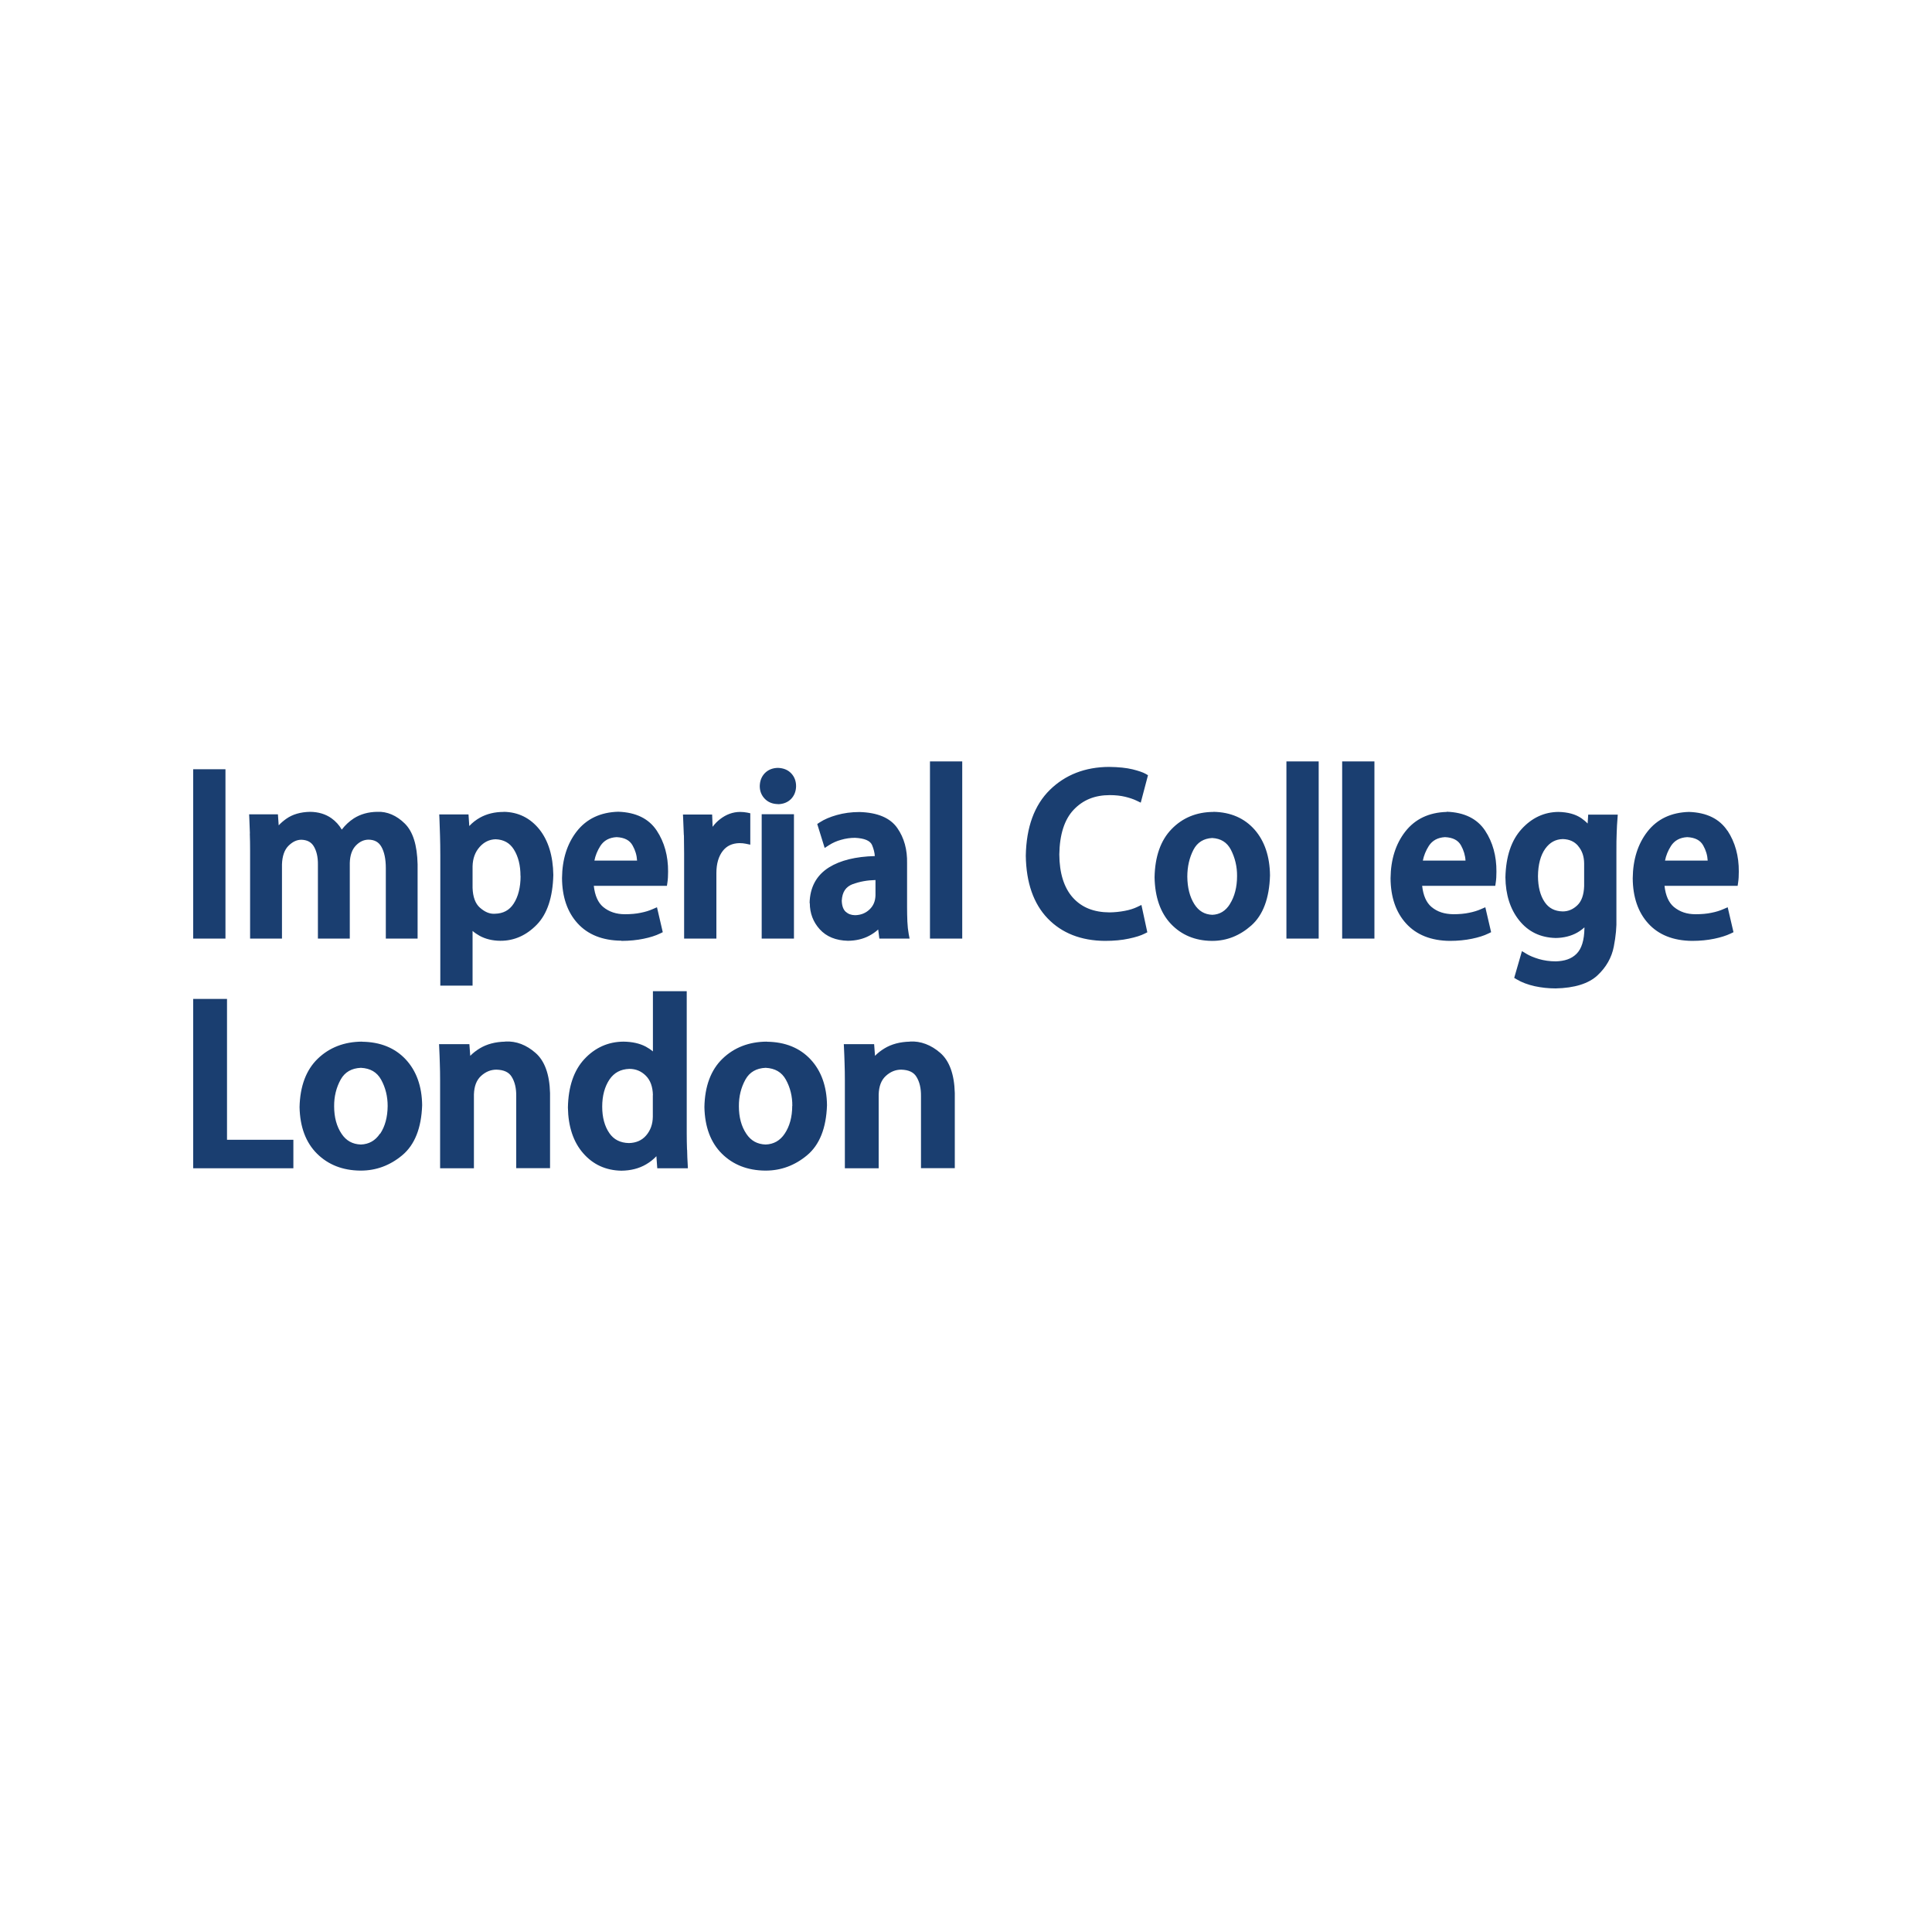
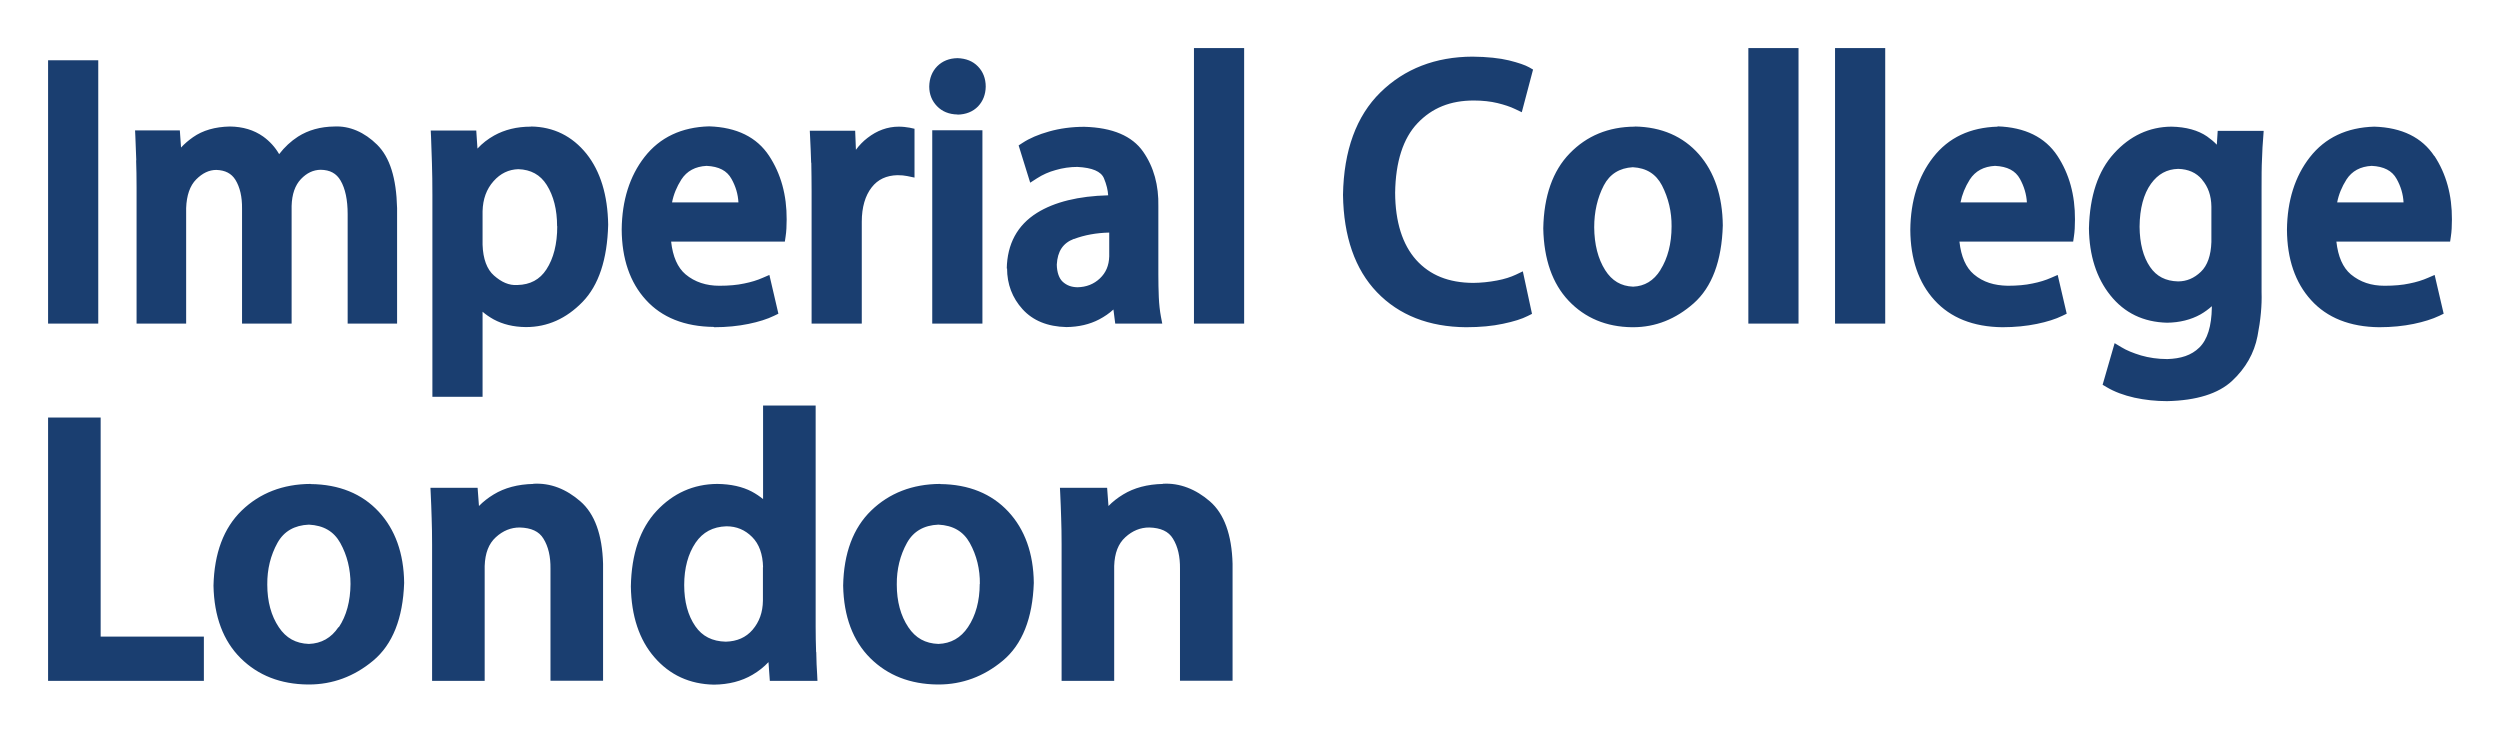
- <svg xmlns="http://www.w3.org/2000/svg" data-name="Layer 3" viewBox="0 0 200 200">
+ <svg xmlns="http://www.w3.org/2000/svg" data-name="Layer 3" viewBox="16.80 75.62 166.40 48.77">
  <path d="M52.12 84.05c-.91 0-1.73.2-2.43.59-.41.23-.79.52-1.11.87l-.08-1.2h-3.03l.02.42c.02.53.04 1.12.06 1.75.02.64.03 1.34.03 2.12v13.43h3.34v-5.66c.22.19.47.36.74.51.61.33 1.32.5 2.12.51h.04c1.41 0 2.67-.56 3.75-1.67s1.65-2.83 1.71-5.14c-.03-1.98-.52-3.56-1.44-4.72-.95-1.18-2.19-1.8-3.7-1.82Zm1.77 6.63c0 1.19-.25 2.15-.72 2.87-.44.68-1.08 1.02-1.93 1.04-.57.04-1.07-.2-1.56-.63-.47-.41-.73-1.11-.76-2.05v-2.23c.02-.81.26-1.47.73-2 .46-.52 1.01-.78 1.65-.8.84.03 1.46.37 1.89 1.05.46.73.69 1.65.69 2.74Zm26.64-7.43c.57-.01 1.03-.2 1.37-.55.33-.35.5-.79.51-1.31 0-.55-.18-1-.52-1.35s-.79-.53-1.36-.55q-.825.015-1.35.54c-.34.35-.52.8-.53 1.35 0 .52.18.96.52 1.31s.79.54 1.36.55Zm-9.73 3.2c.01.6.02 1.24.02 1.93v8.78h3.34v-6.78c0-.97.23-1.74.66-2.29.41-.53.98-.79 1.71-.81.25 0 .48.02.66.06l.48.1v-3.25l-.32-.07c-.12-.02-.24-.04-.35-.05s-.24-.02-.37-.02c-.76 0-1.46.26-2.09.75-.29.22-.55.49-.77.79l-.05-1.27H70.7l.02.42c.03.55.05 1.12.07 1.72Zm8.05-2.16h3.34v12.87h-3.34zm-52.99 2c.02.54.03 1.14.03 1.81v9.06h3.3v-7.69c.03-.84.25-1.49.67-1.91s.86-.63 1.34-.63c.59.02 1 .23 1.27.66.3.49.45 1.13.44 1.91v7.66h3.3v-7.83c.02-.78.23-1.38.62-1.79s.82-.61 1.31-.62c.63.01 1.05.24 1.33.72.31.53.47 1.28.47 2.23v7.29h3.29v-7.69c-.05-2-.48-3.38-1.33-4.22-.84-.83-1.83-1.26-2.84-1.21-.93.01-1.74.24-2.42.67q-.72.465-1.26 1.17c-.27-.47-.63-.86-1.06-1.17-.62-.44-1.36-.66-2.22-.67-.99.02-1.81.26-2.45.71-.3.21-.57.44-.8.69l-.08-1.14h-2.98l.02.42.06 1.57ZM20 79.63h3.34v17.53H20zM64.33 97.4c.84 0 1.61-.08 2.29-.22s1.25-.32 1.7-.54l.29-.14-.6-2.58-.44.19c-.36.16-.78.29-1.24.38q-.69.15-1.65.15c-.86 0-1.63-.24-2.25-.76-.53-.45-.85-1.18-.96-2.18h7.57l.05-.34c.05-.32.07-.7.07-1.13.01-1.62-.38-3.04-1.17-4.24-.82-1.24-2.15-1.9-3.99-1.96-1.83.05-3.28.73-4.3 2.04-.99 1.27-1.5 2.89-1.52 4.82.01 1.95.55 3.53 1.61 4.69 1.06 1.17 2.58 1.78 4.52 1.8Zm-2.8-8.3c.1-.53.31-1.04.62-1.53.37-.57.93-.87 1.68-.91.82.04 1.36.32 1.66.87.28.5.43 1.01.46 1.56h-4.43Zm22.3 4.38c0 1.06.35 1.97 1.03 2.72.69.76 1.66 1.16 2.92 1.19.82-.01 1.55-.18 2.18-.51.36-.19.68-.41.95-.66l.12.94h3.13l-.09-.47c-.07-.38-.12-.82-.14-1.29q-.03-.735-.03-1.5v-4.54c.03-1.4-.3-2.62-1.01-3.64-.73-1.05-2.04-1.61-3.92-1.66-.85 0-1.63.11-2.34.31s-1.3.45-1.77.76l-.26.17.77 2.48.45-.29a4.4 4.4 0 0 1 1.24-.55c.47-.14.97-.21 1.45-.21.99.05 1.58.3 1.77.76.17.41.26.79.28 1.13-1.97.05-3.57.44-4.74 1.17-1.31.82-1.98 2.07-2.01 3.71Zm4.45-1.95c.71-.27 1.5-.41 2.35-.43v1.59c-.02.61-.22 1.08-.62 1.46s-.9.58-1.5.59c-.4-.01-.7-.12-.97-.36-.25-.23-.39-.63-.4-1.15.05-.89.41-1.43 1.14-1.71Zm37.32-7.48c-1.74.01-3.19.61-4.32 1.78-1.13 1.16-1.72 2.84-1.76 4.99.04 2.06.61 3.68 1.69 4.82 1.09 1.15 2.51 1.74 4.21 1.76h.08c1.49 0 2.84-.54 4.03-1.59 1.22-1.08 1.87-2.82 1.94-5.18-.02-1.97-.56-3.56-1.59-4.74-1.05-1.19-2.48-1.82-4.27-1.85Zm1.72 9.54c-.45.72-1.06 1.08-1.82 1.11-.8-.03-1.41-.39-1.86-1.1-.48-.76-.72-1.72-.73-2.85 0-1.02.21-1.96.64-2.79.4-.76 1.05-1.16 1.93-1.21.91.05 1.54.45 1.94 1.21.43.84.65 1.76.64 2.73 0 1.15-.26 2.13-.74 2.89Zm22.45-9.54c-1.84.05-3.28.73-4.3 2.04-.99 1.27-1.5 2.89-1.52 4.82.01 1.95.55 3.53 1.61 4.69 1.06 1.17 2.58 1.78 4.52 1.8.84 0 1.61-.08 2.29-.22s1.25-.32 1.7-.54l.29-.14-.6-2.58-.44.19c-.36.16-.78.29-1.24.38q-.69.15-1.65.15c-.89-.02-1.62-.23-2.25-.76-.53-.45-.85-1.18-.96-2.18h7.57l.05-.34c.05-.32.07-.7.07-1.13.01-1.62-.38-3.04-1.17-4.24-.82-1.24-2.16-1.9-3.99-1.96Zm-2.48 5.05c.1-.52.31-1.04.62-1.53.37-.57.93-.87 1.68-.91.82.04 1.36.32 1.66.87.27.49.43 1.02.46 1.56h-4.43Zm-14.12-10.28h3.34v18.34h-3.34zm5.77 0h3.34v18.34h-3.34zm39.89 7.19c-.82-1.24-2.15-1.9-3.99-1.96-1.83.05-3.28.73-4.3 2.04-.99 1.27-1.5 2.89-1.52 4.82.01 1.95.55 3.53 1.61 4.69 1.06 1.17 2.58 1.78 4.53 1.8.84 0 1.61-.08 2.29-.22.67-.14 1.25-.32 1.71-.54l.29-.14-.6-2.58-.44.19c-.36.16-.78.29-1.24.38q-.69.15-1.65.15c-.89 0-1.62-.24-2.25-.76-.53-.45-.85-1.18-.96-2.18h7.57l.05-.34c.05-.32.07-.7.07-1.13.01-1.62-.38-3.04-1.17-4.24Zm-6.47 3.09c.1-.53.31-1.04.62-1.53.37-.57.93-.87 1.68-.91.81.04 1.36.32 1.66.87.28.5.43 1.01.46 1.56h-4.43Zm-8.01-3.85c-.19-.2-.41-.38-.65-.55-.6-.41-1.39-.63-2.37-.65-1.47.01-2.76.61-3.82 1.78-1.06 1.16-1.62 2.83-1.67 4.99.02 1.8.5 3.3 1.42 4.45q1.41 1.77 3.78 1.83c.84-.01 1.59-.2 2.22-.55.28-.16.54-.35.76-.55v.09c-.02 1.24-.29 2.13-.83 2.66s-1.24.74-2.13.77c-.64 0-1.23-.09-1.75-.24-.53-.16-.97-.34-1.31-.55l-.45-.27-.8 2.77.27.16c.52.31 1.14.54 1.85.7.69.15 1.42.23 2.17.23 1.96-.04 3.42-.5 4.33-1.35.9-.84 1.47-1.84 1.69-2.98.21-1.07.3-2.06.27-2.92V88.2c0-.79 0-1.46.03-2.01.02-.54.04-1.02.08-1.43l.03-.43h-3.06l-.06.94Zm-.98 2.33c.41.48.61 1.07.62 1.79v2.36c-.03.89-.26 1.56-.7 1.98-.45.43-.95.64-1.52.64-.82-.02-1.43-.33-1.86-.96-.46-.67-.69-1.57-.7-2.68.01-1.21.27-2.18.76-2.86.47-.65 1.06-.97 1.81-.99.68.02 1.2.25 1.59.71Zm-48.48-5.27c.59 0 1.12.06 1.58.17.45.11.85.24 1.18.4l.44.21.75-2.84-.26-.15c-.27-.15-.7-.3-1.34-.46-.62-.15-1.44-.24-2.43-.25-2.47.01-4.53.81-6.13 2.38s-2.44 3.86-2.49 6.82c.04 2.78.8 4.96 2.26 6.48 1.47 1.53 3.46 2.31 5.93 2.33.94 0 1.77-.08 2.46-.23.72-.15 1.26-.32 1.65-.52l.28-.14-.61-2.83-.46.22c-.34.16-.77.3-1.26.39a9 9 0 0 1-1.58.16c-1.64-.01-2.88-.51-3.8-1.53-.91-1.02-1.39-2.52-1.4-4.47.03-2.06.53-3.62 1.49-4.63.97-1.02 2.19-1.51 3.74-1.51m-18.62-3.49h3.34v18.34h-3.34zM23.5 103.41H20v17.53h10.37v-2.95H23.5zm28.81 4.42c-1.04.02-1.93.26-2.65.7-.38.23-.71.49-.98.77l-.09-1.21h-3.14l.02.42c.02.51.05 1.03.06 1.57q.03.81.03 1.8v9.06h3.5v-7.65c.03-.86.27-1.48.74-1.91.48-.44 1.01-.65 1.59-.65.77.02 1.29.26 1.58.74.33.53.48 1.2.47 2v7.46h3.5v-7.78c-.05-1.94-.56-3.34-1.51-4.16-.93-.81-1.98-1.24-3.14-1.17Zm27.06 0c-1.84.01-3.38.61-4.58 1.77s-1.83 2.84-1.87 5c.04 2.06.65 3.68 1.81 4.83s2.66 1.73 4.46 1.75h.08c1.57 0 3.01-.53 4.27-1.58 1.3-1.08 1.99-2.82 2.07-5.18-.02-1.97-.6-3.57-1.7-4.75-1.11-1.19-2.63-1.81-4.52-1.83Zm2.64 6.65c0 1.15-.27 2.12-.78 2.88-.48.72-1.14 1.09-1.97 1.12-.87-.03-1.52-.39-2-1.11-.51-.76-.77-1.71-.77-2.84-.01-1.02.22-1.95.68-2.78.43-.77 1.13-1.17 2.09-1.21.98.05 1.66.45 2.09 1.22.46.83.68 1.75.67 2.73Zm12.2-6.65c-1.04.02-1.93.26-2.65.7-.38.23-.71.49-.98.77l-.09-1.21h-3.14l.02.42c.02.51.05 1.03.06 1.57q.03.81.03 1.8v9.06h3.5v-7.65c.03-.86.27-1.48.74-1.91.48-.44 1.01-.65 1.59-.65.77.02 1.29.26 1.58.74.33.53.48 1.2.47 2v7.46h3.5v-7.78c-.05-1.94-.56-3.34-1.51-4.16-.93-.81-2.02-1.24-3.14-1.17Zm-56.74 0c-1.84.01-3.38.61-4.58 1.77s-1.83 2.84-1.88 5c.04 2.06.65 3.68 1.81 4.83s2.66 1.73 4.46 1.75h.08c1.57 0 3.01-.53 4.27-1.58 1.3-1.08 1.99-2.82 2.07-5.18-.02-1.97-.6-3.57-1.7-4.75-1.11-1.19-2.63-1.81-4.52-1.83Zm1.86 9.53c-.48.72-1.14 1.09-1.97 1.12-.87-.03-1.52-.39-2-1.11-.51-.76-.77-1.71-.77-2.84-.01-1.02.22-1.95.68-2.78.43-.77 1.13-1.17 2.09-1.21.98.05 1.66.45 2.09 1.22.46.83.68 1.75.68 2.73-.01 1.15-.27 2.12-.78 2.88Zm31.79 1.66c-.02-.57-.03-1.14-.03-1.69v-14.72h-3.5v6.23c-.22-.18-.47-.35-.75-.5-.63-.33-1.4-.5-2.3-.51-1.58.01-2.94.62-4.04 1.8-1.09 1.17-1.67 2.85-1.71 5.02.03 1.97.56 3.56 1.57 4.72 1.02 1.18 2.35 1.79 3.96 1.82.98-.01 1.84-.23 2.57-.66.41-.24.76-.52 1.06-.84l.09 1.25h3.17l-.02-.42c-.03-.43-.05-.92-.06-1.5Zm-3.54-5.65v2.23c-.01.78-.24 1.41-.69 1.94-.44.51-1.03.77-1.78.79-.9-.02-1.57-.36-2.03-1.03-.49-.71-.74-1.63-.74-2.74 0-1.13.26-2.08.76-2.82.48-.7 1.15-1.06 2.05-1.09.68 0 1.24.24 1.71.71s.71 1.14.73 2.02Z" style="fill:#1a3e70;stroke-width:0" />
</svg>
